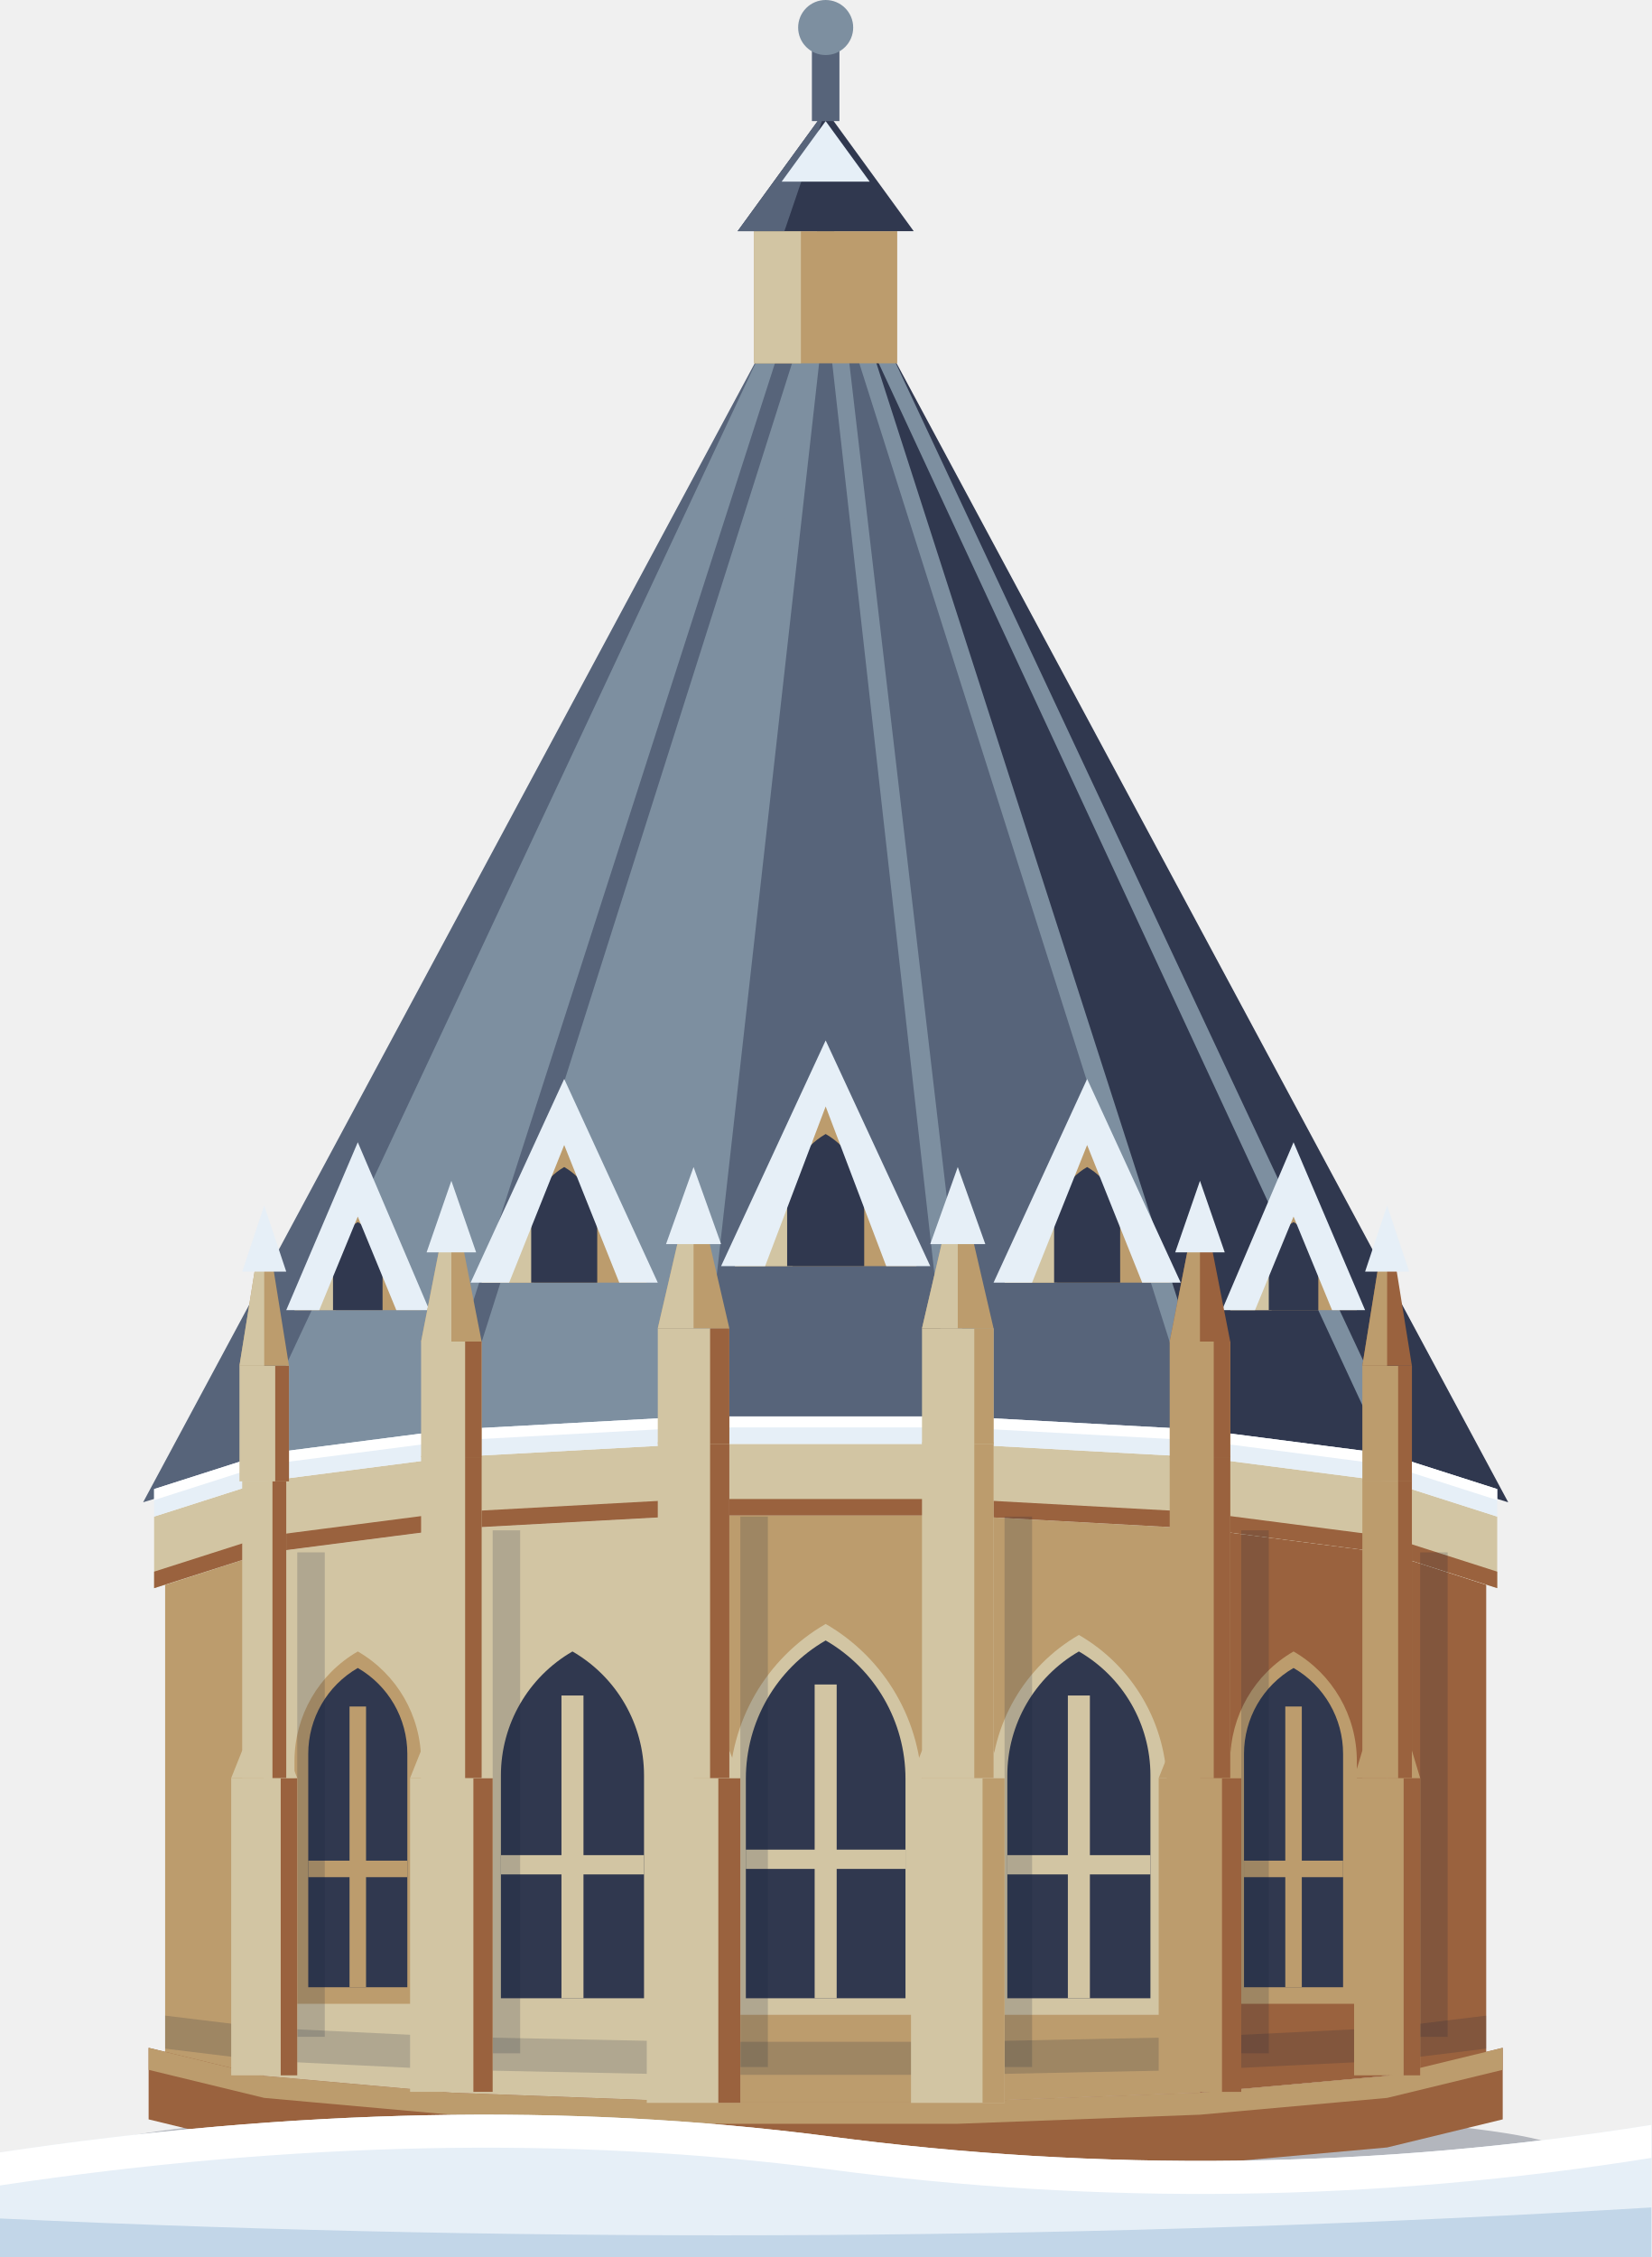
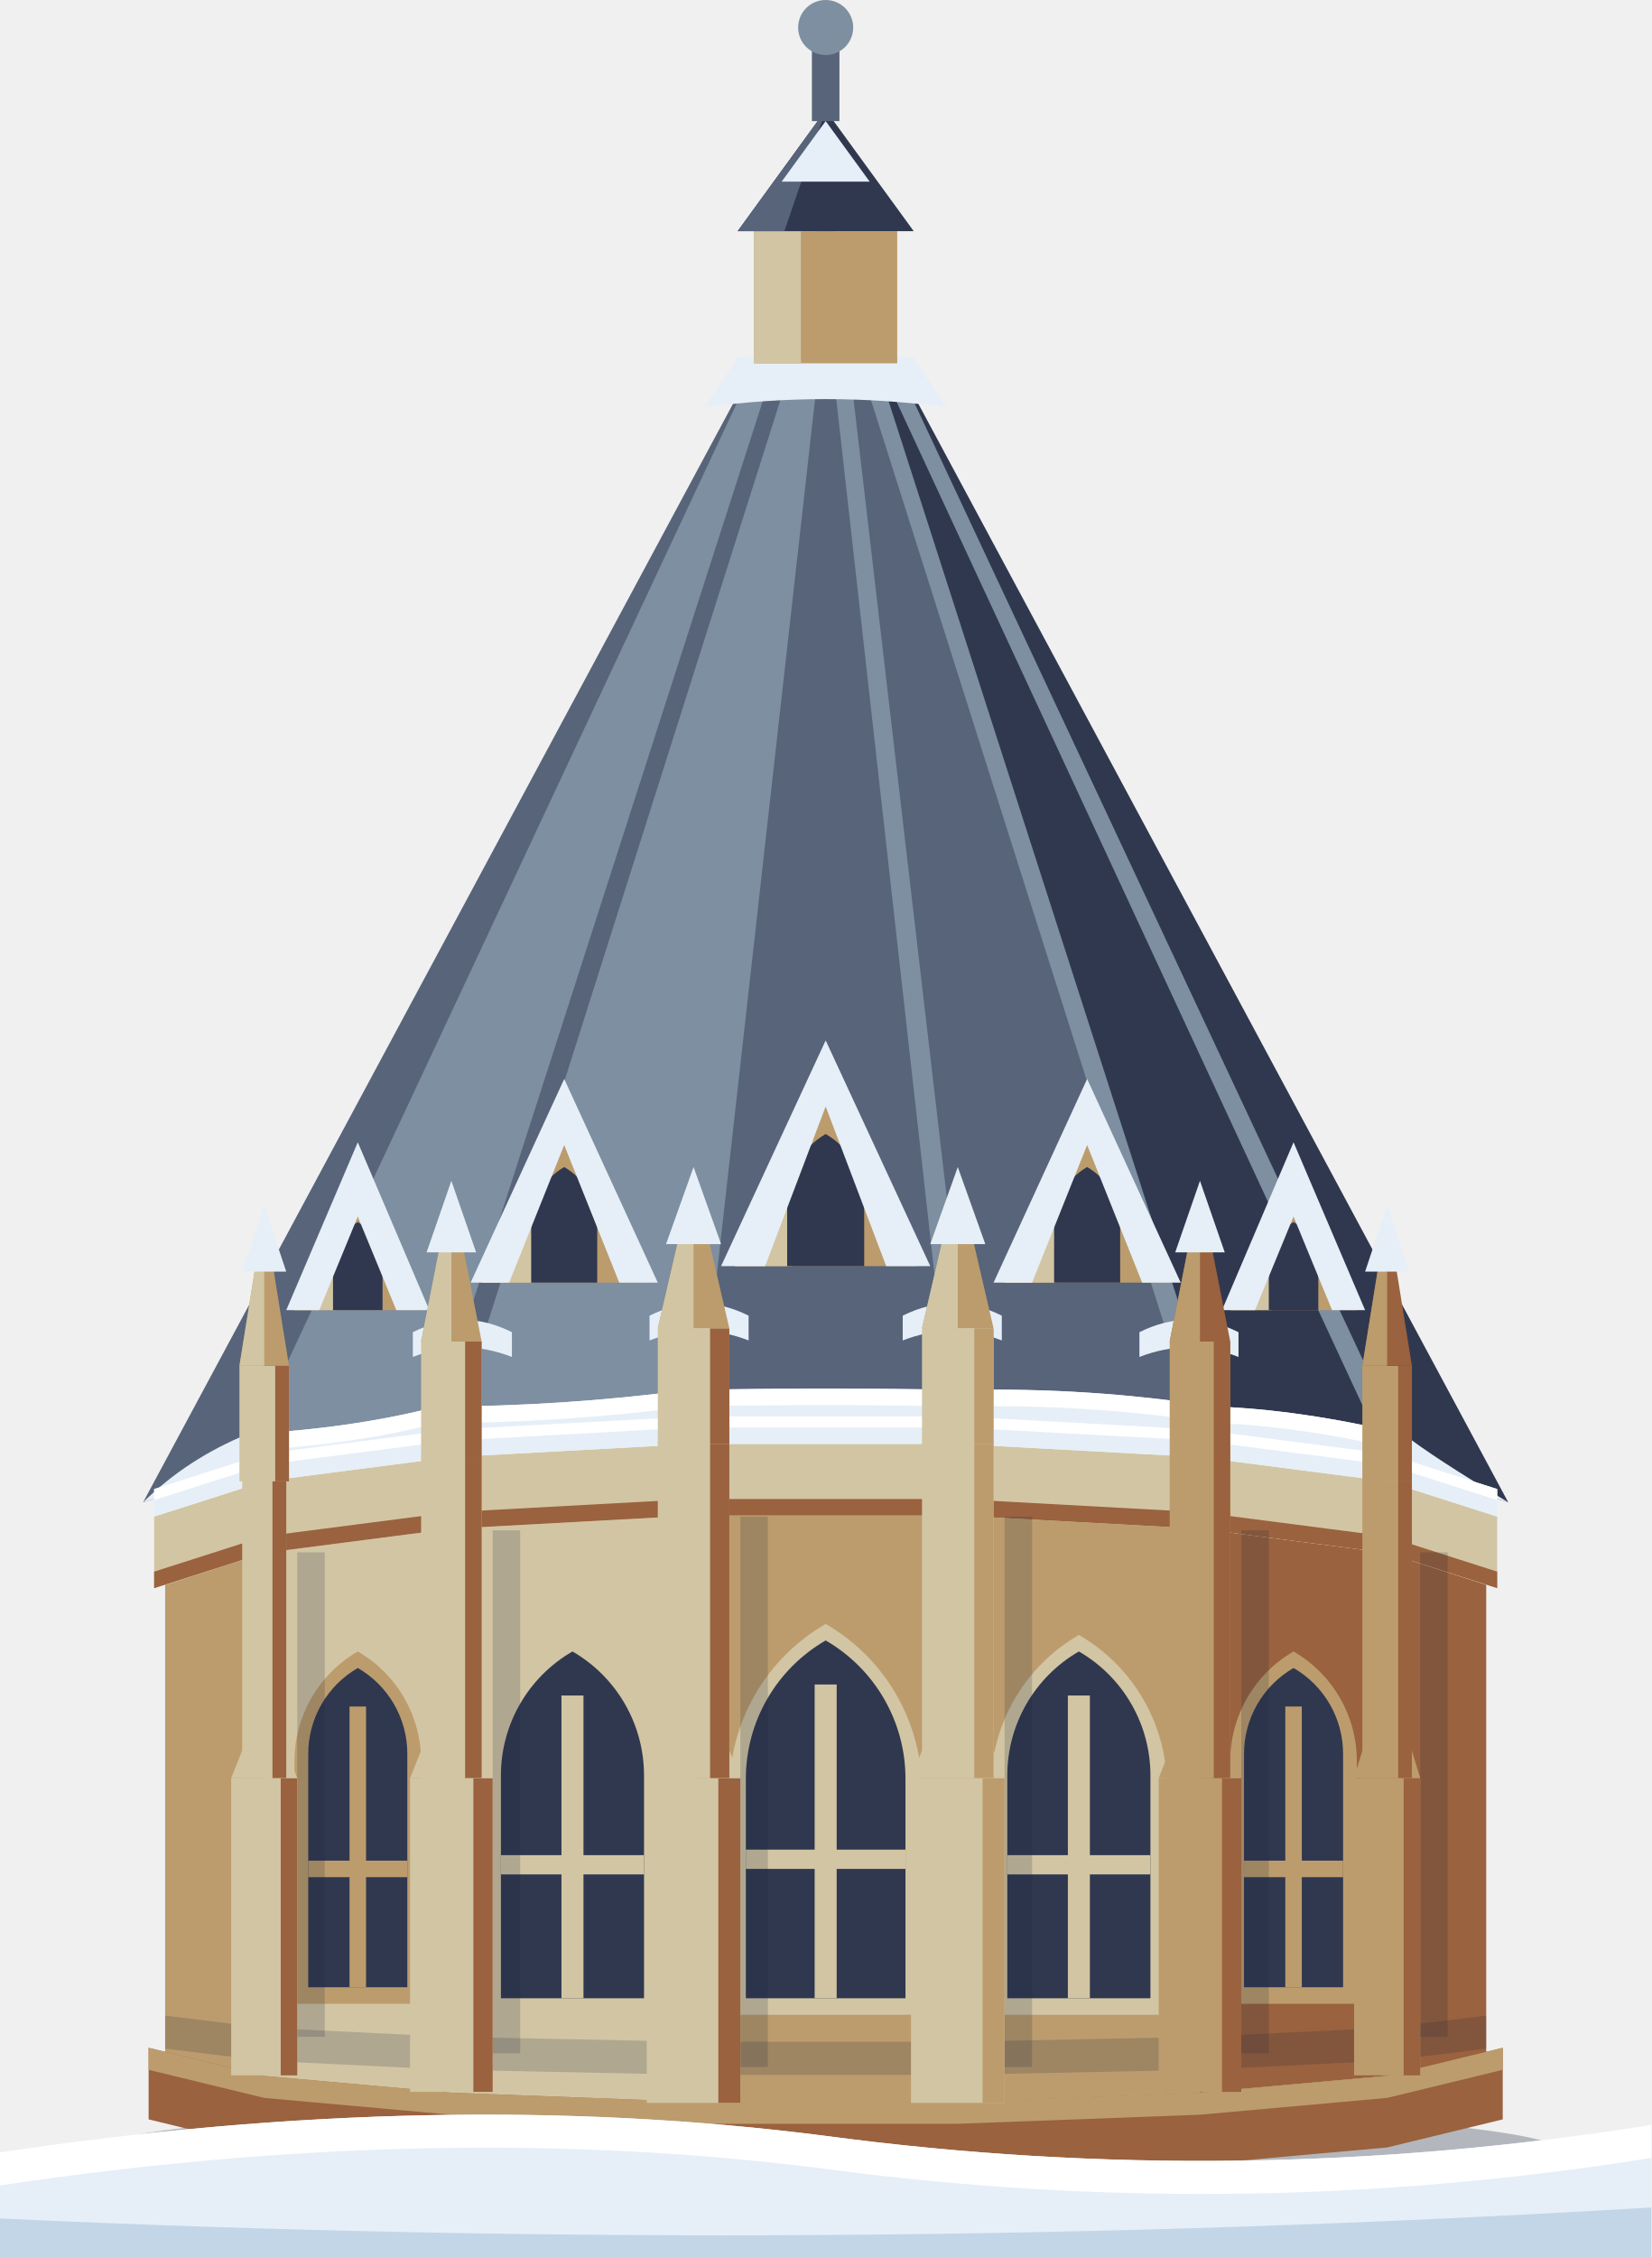
<svg xmlns="http://www.w3.org/2000/svg" width="600" height="820" viewBox="0 0 600 820" shape-rendering="geometricPrecision">
  <ellipse cx="300" cy="782" rx="268" ry="18" fill="#16203a" opacity="0.28" />
  <polygon points="300,84 52,545.8 90,534.2" fill="#57647a" />
  <polygon points="300,84 90,534.2 159,525.4" fill="#7d8fa0" />
  <polygon points="300,84 159,525.4 250,520.6" fill="#7d8fa0" />
  <polygon points="300,84 250,520.6 350,520.6" fill="#57647a" />
  <polygon points="300,84 350,520.6 441,525.4" fill="#57647a" />
  <polygon points="300,84 441,525.4 510,534.2" fill="#30384f" />
  <polygon points="300,84 510,534.2 548,545.8" fill="#30384f" />
  <polygon points="297,84 303,84 94,534.2 86,534.2" fill="#7d8fa0" />
  <polygon points="297,84 303,84 163,525.4 155,525.4" fill="#57647a" />
  <polygon points="297,84 303,84 254,520.6 246,520.6" fill="#7d8fa0" />
  <polygon points="297,84 303,84 354,520.6 346,520.6" fill="#7d8fa0" />
  <polygon points="297,84 303,84 445,525.4 437,525.4" fill="#7d8fa0" />
  <polygon points="297,84 303,84 514,534.2 506,534.2" fill="#7d8fa0" />
+   <path d="M 52 545.8 L 90 534.2 L 159 525.4 L 250 520.6 L 350 520.6 L 441 525.4 L 510 534.2 L 548 545.8 Q 520 529 510 521 Q 472 512 441 511 Q 396 504 350 505 Q 300 504 250 505 Q 204 511 159 511 Q 128 519 90 521 Q 68 530 52 545.8 Z" fill="#e6eff7" />
+   <path d="M 90 521 Q 128 519 159 511 Q 204 511 250 505 Q 300 504 350 505 Q 396 504 441 511 Q 472 512 510 521 L 510 527 Q 472 518 441 517 Q 396 510 350 511 Q 300 510 250 511 Q 204 517 159 517 Q 128 525 90 527 Z" fill="#ffffff" />
+   <path d="M 268 130 Q 300 126 332 130 L 344 148 Q 300 142 256 148 Z" fill="#e6eff7" />
+   <path d="M 150 484 Q 168 475 186 484 L 186 493 Q 168 486 150 493 Z" fill="#e6eff7" />
+   <path d="M 236 478 Q 254 469 272 478 L 272 487 Q 254 480 236 487 Z" fill="#e6eff7" />
+   <path d="M 328 478 Q 346 469 364 478 L 364 487 Q 346 480 328 487 Z" fill="#e6eff7" />
+   <path d="M 414 484 Q 432 475 450 484 L 450 493 Q 432 486 414 493 Z" fill="#e6eff7" />
  <polygon points="130,420 107,476 153,476" fill="#bc9c6d" />
  <polygon points="130,420 107,476 122,476" fill="#d2c5a3" />
  <path d="M 121 476 L 121 459.6 A 18 18 0 0 1 130 444 A 18 18 0 0 1 139 459.6 L 139 476 Z" fill="#30384f" />
  <polygon points="130,415 104,476 116,476 130,442 144,476 156,476" fill="#e6eff7" />
  <polygon points="470,420 447,476 493,476" fill="#bc9c6d" />
  <polygon points="470,420 447,476 462,476" fill="#d2c5a3" />
  <path d="M 461 476 L 461 459.6 A 18 18 0 0 1 470 444 A 18 18 0 0 1 479 459.6 L 479 476 Z" fill="#30384f" />
  <polygon points="470,415 444,476 456,476 470,442 484,476 496,476" fill="#e6eff7" />
  <polygon points="205,398 175,466 235,466" fill="#bc9c6d" />
  <polygon points="205,398 175,466 194,466" fill="#d2c5a3" />
  <path d="M 193 466 L 193 444.8 A 24 24 0 0 1 205 424 A 24 24 0 0 1 217 444.8 L 217 466 Z" fill="#30384f" />
  <polygon points="205,392 171,466 185,466 205,416 225,466 239,466" fill="#e6eff7" />
  <polygon points="395,398 365,466 425,466" fill="#bc9c6d" />
  <polygon points="395,398 365,466 384,466" fill="#d2c5a3" />
  <path d="M 383 466 L 383 444.8 A 24 24 0 0 1 395 424 A 24 24 0 0 1 407 444.8 L 407 466 Z" fill="#30384f" />
  <polygon points="395,392 361,466 375,466 395,416 415,466 429,466" fill="#e6eff7" />
  <polygon points="300,384 267,460 333,460" fill="#bc9c6d" />
  <polygon points="300,384 267,460 288,460" fill="#d2c5a3" />
  <path d="M 286 460 L 286 436.2 A 28 28 0 0 1 300 412 A 28 28 0 0 1 314 436.2 L 314 460 Z" fill="#30384f" />
  <polygon points="300,378 262,460 278,460 300,402 322,460 338,460" fill="#e6eff7" />
  <rect x="274" y="84" width="52" height="48" fill="#bc9c6d" />
  <rect x="274" y="84" width="17" height="48" fill="#d2c5a3" />
  <polygon points="300,40 268,84 332,84" fill="#30384f" />
  <polygon points="300,40 268,84 285,84" fill="#57647a" />
  <polygon points="300,44 284,66 316,66" fill="#e6eff7" />
  <rect x="295" y="18" width="10" height="26" fill="#57647a" />
  <circle cx="300" cy="10" r="10" fill="#7d8fa0" />
  <polygon points="60,575.8 96,564.2 96,754.2 60,746.3" fill="#bc9c6d" />
  <polygon points="96,564.2 164,555.4 164,760.3 96,754.2" fill="#d2c5a3" />
  <polygon points="164,555.4 252,550.6 252,763.6 164,760.3" fill="#d2c5a3" />
  <polygon points="252,550.6 348,550.6 348,763.6 252,763.6" fill="#bc9c6d" />
  <polygon points="348,550.6 436,555.4 436,760.3 348,763.6" fill="#bc9c6d" />
  <polygon points="436,555.4 504,564.2 504,754.2 436,760.3" fill="#9a623e" />
  <polygon points="504,564.2 540,575.8 540,746.3 504,754.2" fill="#9a623e" />
  <path d="M 265 732 L 265 650.6 A 70 70 0 0 1 300 590 A 70 70 0 0 1 335 650.6 L 335 732 Z" fill="#d2c5a3" />
  <path d="M 271 726 L 271 646.2 A 58 58 0 0 1 300 596 A 58 58 0 0 1 329 646.2 L 329 726 Z" fill="#30384f" />
  <rect x="296" y="612" width="8" height="114" fill="#d2c5a3" />
  <rect x="271" y="672" width="58" height="7" fill="#d2c5a3" />
  <path d="M 176 732 L 176 649.4 A 64 64 0 0 1 208 594 A 64 64 0 0 1 240 649.4 L 240 732 Z" fill="#d2c5a3" />
  <path d="M 182 726 L 182 645 A 52 52 0 0 1 208 600 A 52 52 0 0 1 234 645 L 234 726 Z" fill="#30384f" />
  <rect x="204" y="616" width="8" height="110" fill="#d2c5a3" />
  <rect x="182" y="674" width="52" height="7" fill="#d2c5a3" />
  <path d="M 360 732 L 360 649.4 A 64 64 0 0 1 392 594 A 64 64 0 0 1 424 649.4 L 424 732 Z" fill="#d2c5a3" />
  <path d="M 366 726 L 366 645 A 52 52 0 0 1 392 600 A 52 52 0 0 1 418 645 L 418 726 Z" fill="#30384f" />
  <rect x="388" y="616" width="8" height="110" fill="#d2c5a3" />
  <rect x="366" y="674" width="52" height="7" fill="#d2c5a3" />
  <path d="M 107 728 L 107 639.8 A 46 46 0 0 1 130 600 A 46 46 0 0 1 153 639.8 L 153 728 Z" fill="#bc9c6d" />
  <path d="M 112 722 L 112 637.2 A 36 36 0 0 1 130 606 A 36 36 0 0 1 148 637.2 L 148 722 Z" fill="#30384f" />
  <rect x="127" y="620" width="6" height="102" fill="#bc9c6d" />
  <rect x="112" y="676" width="36" height="6" fill="#bc9c6d" />
  <path d="M 447 728 L 447 639.8 A 46 46 0 0 1 470 600 A 46 46 0 0 1 493 639.8 L 493 728 Z" fill="#bc9c6d" />
  <path d="M 452 722 L 452 637.2 A 36 36 0 0 1 470 606 A 36 36 0 0 1 488 637.2 L 488 722 Z" fill="#30384f" />
  <rect x="467" y="620" width="6" height="102" fill="#bc9c6d" />
  <rect x="452" y="676" width="36" height="6" fill="#bc9c6d" />
  <polygon points="60,732.3 96,736.7 164,740 252,741.8 348,741.8 436,740 504,736.7 540,732.3 540,744.3 504,748.7 436,752 348,753.8 252,753.8 164,752 96,748.7 60,744.3" fill="#16203a" opacity="0.18" />
  <polygon points="54,744 96,754.2 164,760.3 252,763.6 348,763.6 436,760.3 504,754.2 546,744 546,770 504,780.2 436,786.3 348,789.6 252,789.6 164,786.3 96,780.2 54,770" fill="#9a623e" />
  <polygon points="54,744 96,754.2 164,760.3 252,763.6 348,763.6 436,760.3 504,754.2 546,744 546,752 504,762.2 436,768.3 348,771.6 252,771.6 164,768.3 96,762.2 54,752" fill="#bc9c6d" />
  <polygon points="56,551 96,538.2 164,529.4 252,524.6 348,524.6 436,529.4 504,538.2 544,551 544,577 504,564.2 436,555.4 348,550.6 252,550.6 164,555.4 96,564.2 56,577" fill="#d2c5a3" />
  <polygon points="56,571 96,558.2 164,549.4 252,544.6 348,544.6 436,549.4 504,558.2 544,571 544,577 504,564.2 436,555.4 348,550.6 252,550.6 164,555.4 96,564.2 56,577" fill="#9a623e" />
  <polygon points="56,551 96,538.2 164,529.4 252,524.6 348,524.6 436,529.4 504,538.2 544,551 544,541 504,528.2 436,519.4 348,514.6 252,514.6 164,519.4 96,528.2 56,541" fill="#e6eff7" />
  <polygon points="56,545 96,532.2 164,523.4 252,518.6 348,518.6 436,523.4 504,532.2 544,545 544,541 504,528.2 436,519.4 348,514.6 252,514.6 164,519.4 96,528.2 56,541" fill="#ffffff" />
  <rect x="108" y="564" width="10" height="176" fill="#16203a" opacity="0.18" />
  <rect x="179" y="556" width="10" height="190" fill="#16203a" opacity="0.18" />
  <rect x="269" y="551" width="10" height="200" fill="#16203a" opacity="0.18" />
  <rect x="365" y="551" width="10" height="200" fill="#16203a" opacity="0.18" />
  <rect x="451" y="556" width="10" height="190" fill="#16203a" opacity="0.18" />
  <rect x="516" y="564" width="10" height="176" fill="#16203a" opacity="0.18" />
  <rect x="84" y="646" width="24" height="108" fill="#d2c5a3" />
  <rect x="102" y="646" width="6" height="108" fill="#9a623e" />
  <polygon points="84,646 88,636 104,636 108,646" fill="#d2c5a3" />
  <rect x="88" y="538" width="16" height="108" fill="#d2c5a3" />
  <rect x="99" y="538" width="5" height="108" fill="#9a623e" />
  <rect x="149" y="646" width="30" height="114" fill="#d2c5a3" />
  <rect x="172" y="646" width="7" height="114" fill="#9a623e" />
  <polygon points="149,646 153,636 175,636 179,646" fill="#d2c5a3" />
  <rect x="153" y="529" width="22" height="117" fill="#d2c5a3" />
  <rect x="169" y="529" width="6" height="117" fill="#9a623e" />
  <rect x="235" y="646" width="34" height="118" fill="#d2c5a3" />
  <rect x="261" y="646" width="8" height="118" fill="#9a623e" />
  <polygon points="235,646 239,636 265,636 269,646" fill="#d2c5a3" />
  <rect x="239" y="524" width="26" height="122" fill="#d2c5a3" />
  <rect x="258" y="524" width="7" height="122" fill="#9a623e" />
  <rect x="331" y="646" width="34" height="118" fill="#d2c5a3" />
  <rect x="357" y="646" width="8" height="118" fill="#bc9c6d" />
  <polygon points="331,646 335,636 361,636 365,646" fill="#d2c5a3" />
  <rect x="335" y="524" width="26" height="122" fill="#d2c5a3" />
  <rect x="354" y="524" width="7" height="122" fill="#bc9c6d" />
  <rect x="421" y="646" width="30" height="114" fill="#bc9c6d" />
  <rect x="444" y="646" width="7" height="114" fill="#9a623e" />
  <polygon points="421,646 425,636 447,636 451,646" fill="#bc9c6d" />
  <rect x="425" y="529" width="22" height="117" fill="#bc9c6d" />
  <rect x="441" y="529" width="6" height="117" fill="#9a623e" />
  <rect x="492" y="646" width="24" height="108" fill="#bc9c6d" />
  <rect x="510" y="646" width="6" height="108" fill="#9a623e" />
  <polygon points="492,646 495,636 513,636 516,646" fill="#bc9c6d" />
  <rect x="495" y="538" width="18" height="108" fill="#bc9c6d" />
  <rect x="508" y="538" width="5" height="108" fill="#9a623e" />
  <rect x="87" y="496.2" width="18" height="42" fill="#d2c5a3" />
  <rect x="100" y="496.2" width="5" height="42" fill="#9a623e" />
  <polygon points="96,440.2 87,496.2 105,496.2" fill="#bc9c6d" />
  <polygon points="96,440.2 87,496.2 96,496.2" fill="#d2c5a3" />
  <polygon points="96,438 88,462 104,462" fill="#e6eff7" />
  <rect x="153" y="487.4" width="22" height="42" fill="#d2c5a3" />
  <rect x="169" y="487.4" width="6" height="42" fill="#9a623e" />
  <polygon points="164,431.4 153,487.4 175,487.4" fill="#bc9c6d" />
  <polygon points="164,431.4 153,487.4 164,487.4" fill="#d2c5a3" />
  <polygon points="164,429 155,455 173,455" fill="#e6eff7" />
  <rect x="239" y="482.6" width="26" height="42" fill="#d2c5a3" />
  <rect x="258" y="482.6" width="7" height="42" fill="#9a623e" />
  <polygon points="252,426.6 239,482.6 265,482.6" fill="#bc9c6d" />
  <polygon points="252,426.6 239,482.6 252,482.6" fill="#d2c5a3" />
  <polygon points="252,424 242,452 262,452" fill="#e6eff7" />
  <rect x="335" y="482.6" width="26" height="42" fill="#d2c5a3" />
  <rect x="354" y="482.6" width="7" height="42" fill="#bc9c6d" />
  <polygon points="348,426.6 335,482.6 361,482.6" fill="#bc9c6d" />
  <polygon points="348,426.6 335,482.6 348,482.6" fill="#d2c5a3" />
  <polygon points="348,424 338,452 358,452" fill="#e6eff7" />
  <rect x="425" y="487.4" width="22" height="42" fill="#bc9c6d" />
  <rect x="441" y="487.4" width="6" height="42" fill="#9a623e" />
  <polygon points="436,431.4 425,487.4 447,487.4" fill="#9a623e" />
  <polygon points="436,431.4 425,487.4 436,487.4" fill="#bc9c6d" />
  <polygon points="436,429 427,455 445,455" fill="#e6eff7" />
  <rect x="495" y="496.2" width="18" height="42" fill="#bc9c6d" />
  <rect x="508" y="496.2" width="5" height="42" fill="#9a623e" />
  <polygon points="504,440.2 495,496.2 513,496.2" fill="#9a623e" />
  <polygon points="504,440.2 495,496.2 504,496.2" fill="#bc9c6d" />
  <polygon points="504,438 496,462 512,462" fill="#e6eff7" />
  <path d="M 0 820 L 0 782 Q 160 758 300 776 Q 450 796 600 772 L 600 820 Z" fill="#e6eff7" />
  <path d="M 0 782 Q 160 758 300 776 Q 450 796 600 772 L 600 784 Q 450 808 300 788 Q 160 770 0 794 Z" fill="#ffffff" />
  <path d="M 0 820 L 0 806 Q 300 820 600 802 L 600 820 Z" fill="#c2d6e8" />
</svg>
